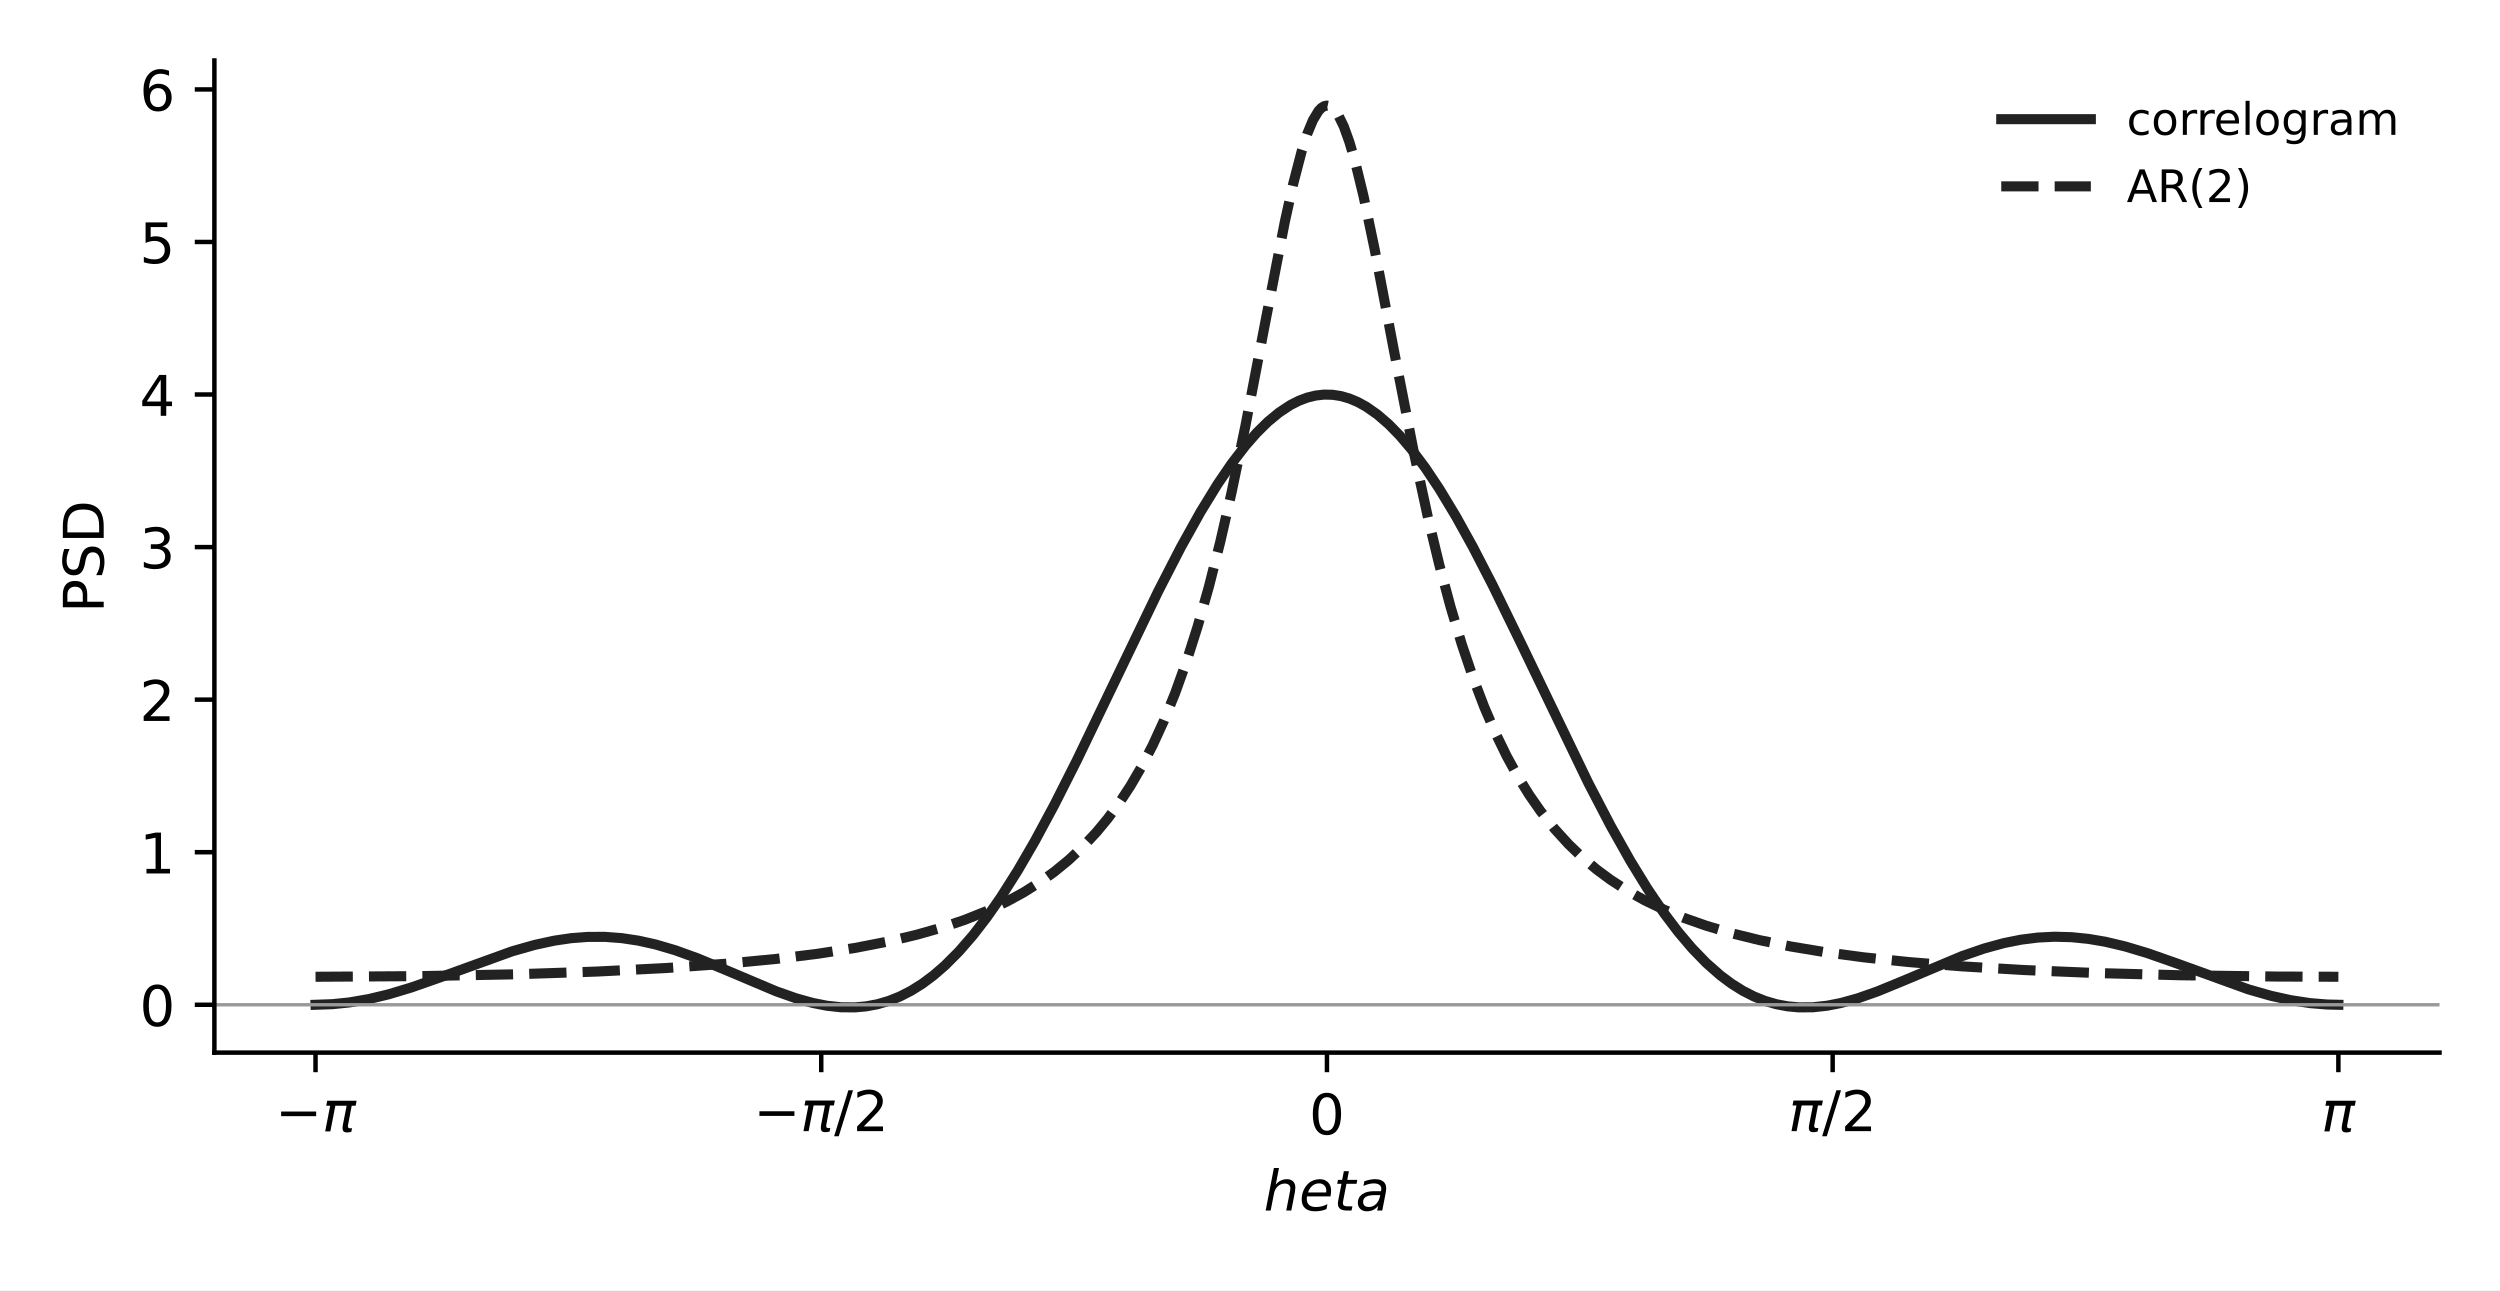
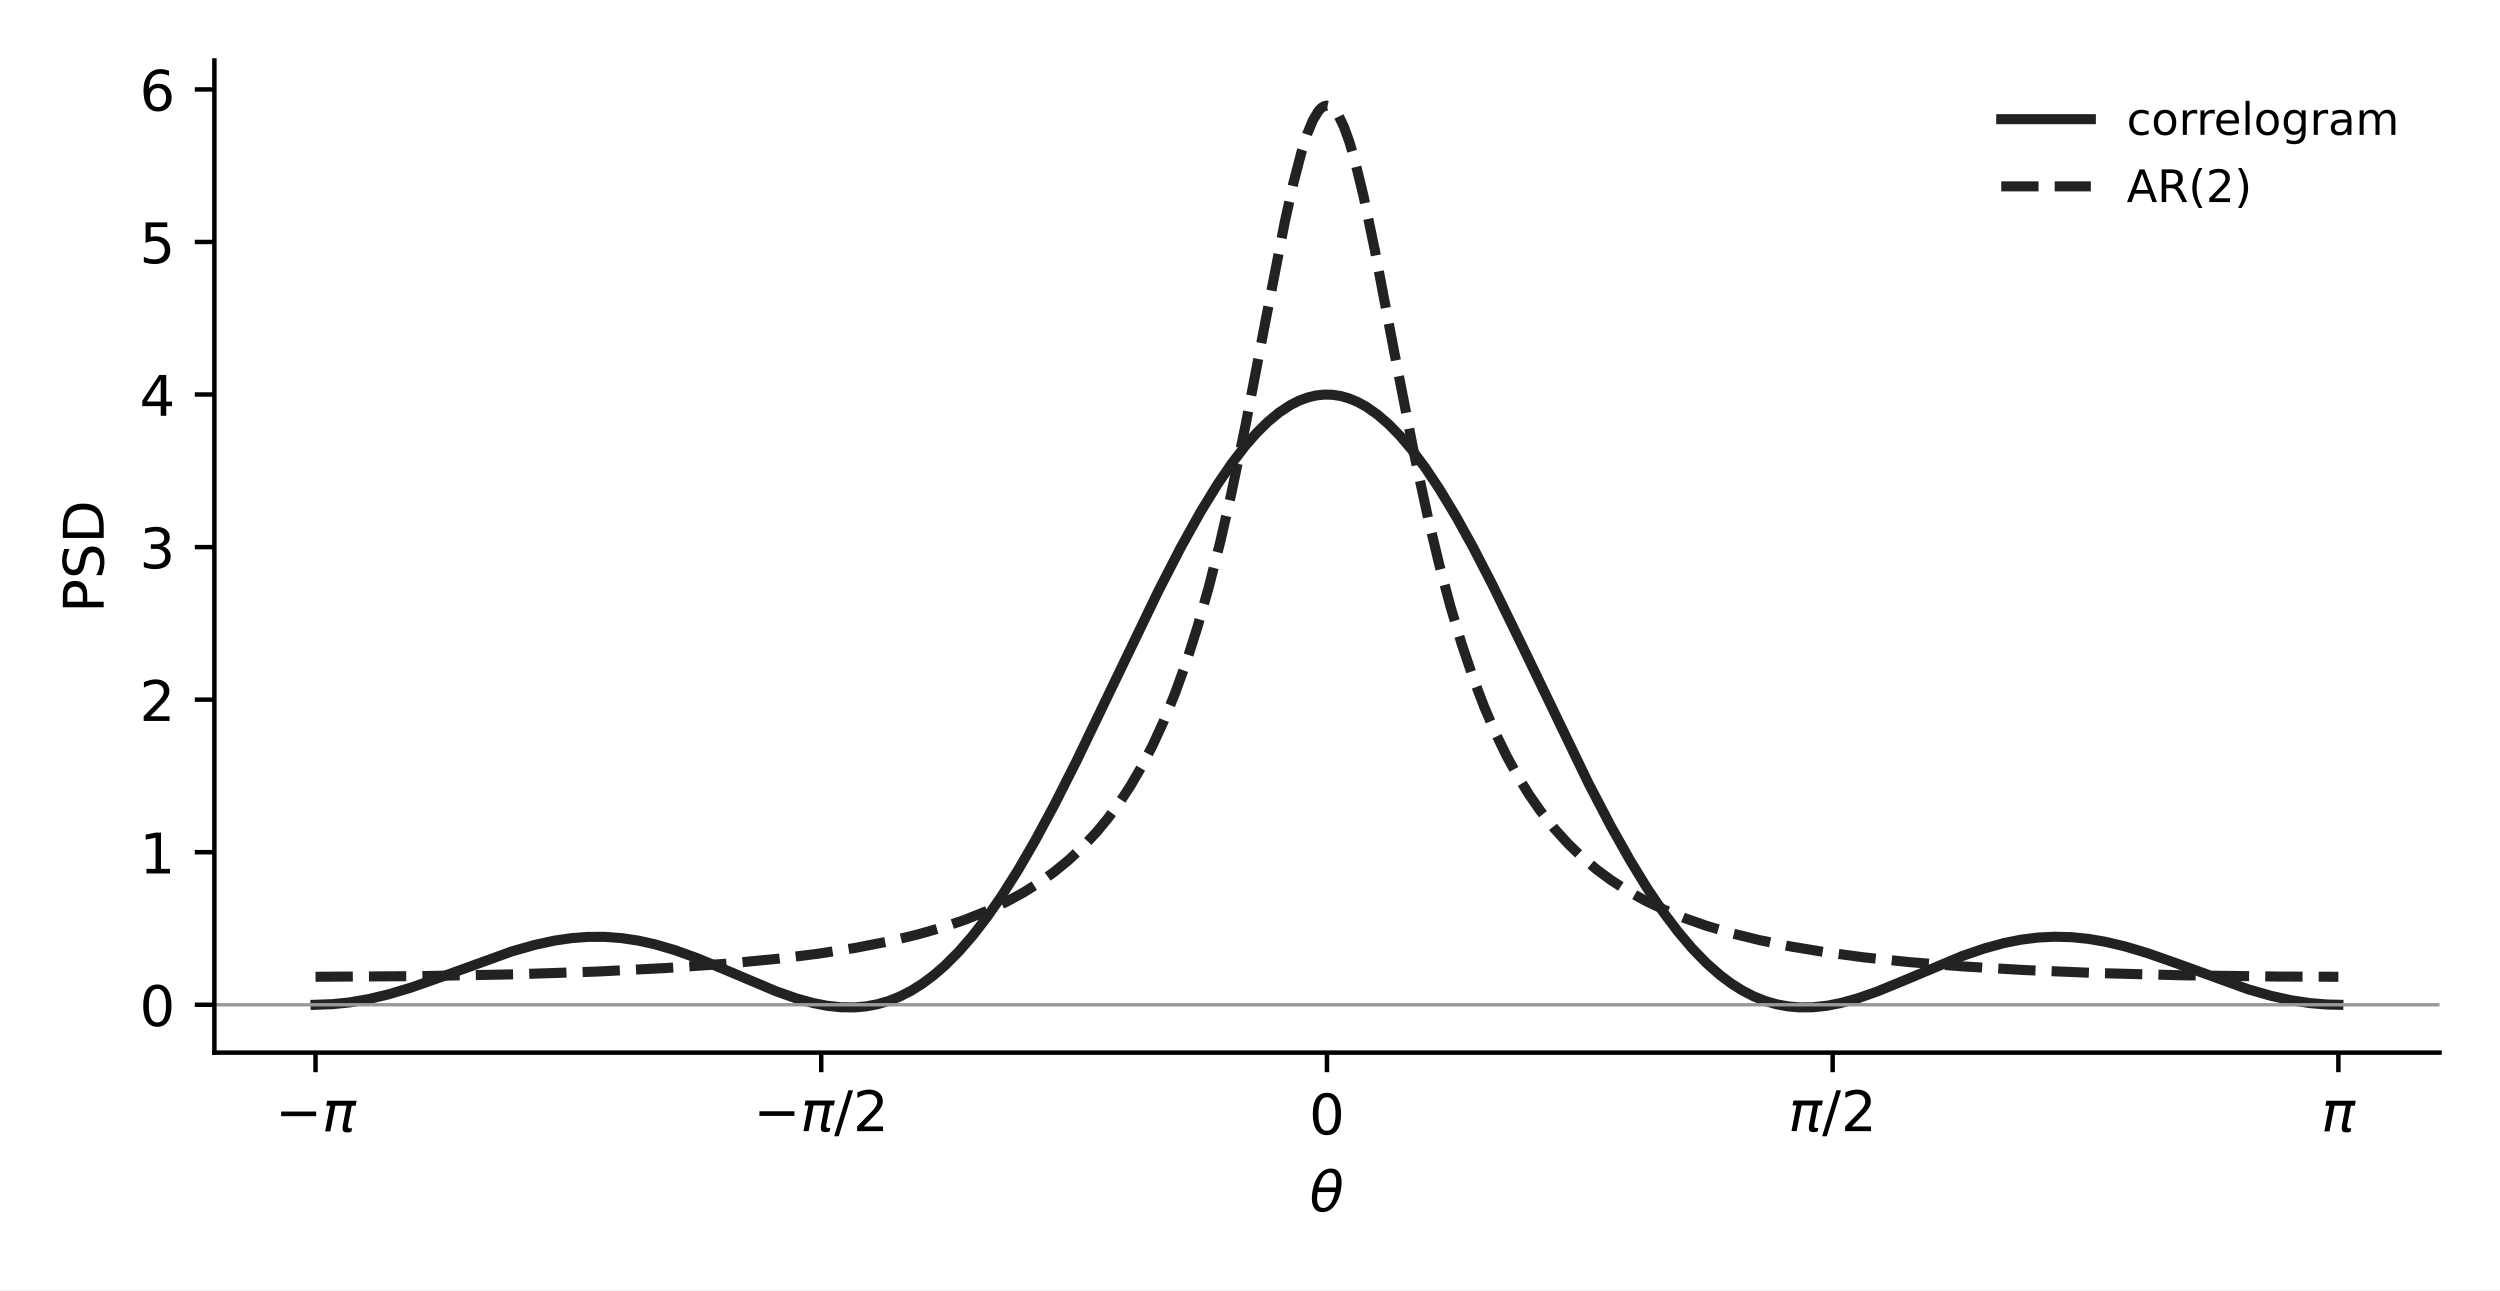
<svg xmlns="http://www.w3.org/2000/svg" xmlns:xlink="http://www.w3.org/1999/xlink" width="446.4pt" height="230.4pt" viewBox="0 0 446.4 230.4" version="1.1">
  <defs>
    <style type="text/css">*{stroke-linejoin: round; stroke-linecap: butt}</style>
  </defs>
  <g id="figure_1">
    <g id="patch_1">
      <path d="M 0 230.4  L 446.4 230.4  L 446.4 0  L 0 0  z " style="fill: #ffffff" />
    </g>
    <g id="axes_1">
      <g id="patch_2">
        <path d="M 38.28 187.955  L 435.6 187.955  L 435.6 10.8  L 38.28 10.8  z " style="fill: #ffffff" />
      </g>
      <g id="matplotlib.axis_1">
        <g id="xtick_1">
          <g id="line2d_1">
            <defs>
-               <path id="me8ebcfcb41" d="M 0 0  L 0 3.5  " style="stroke: #000000; stroke-width: 0.8" />
+               <path id="m922a046cd0" d="M 0 0  L 0 3.5  " style="stroke: #000000; stroke-width: 0.8" />
            </defs>
            <g>
-               <use xlink:href="#me8ebcfcb41" x="56.34" y="187.955" style="stroke: #000000; stroke-width: 0.8" />
+               <use xlink:href="#m922a046cd0" x="56.34" y="187.955" style="stroke: #000000; stroke-width: 0.8" />
            </g>
          </g>
          <g id="text_1">
            <g transform="translate(49.14 202.553)">
              <text>
                <tspan x="0" y="-0.531" style="font-size: 10px; font-family: 'DejaVu Sans'">−</tspan>
                <tspan x="8.379" y="-0.531" style="font-style: oblique; font-size: 10px; font-family: 'DejaVu Sans'">π</tspan>
              </text>
            </g>
          </g>
        </g>
        <g id="xtick_2">
          <g id="line2d_2">
            <g>
-               <use xlink:href="#me8ebcfcb41" x="146.64" y="187.955" style="stroke: #000000; stroke-width: 0.8" />
+               <use xlink:href="#m922a046cd0" x="146.64" y="187.955" style="stroke: #000000; stroke-width: 0.8" />
            </g>
          </g>
          <g id="text_2">
            <g transform="translate(134.54 202.553)">
              <text>
                <tspan x="0" y="-0.578" style="font-size: 10px; font-family: 'DejaVu Sans'">−</tspan>
                <tspan x="14.399" y="-0.578" style="font-size: 10px; font-family: 'DejaVu Sans'">/</tspan>
                <tspan x="17.769" y="-0.578" style="font-size: 10px; font-family: 'DejaVu Sans'">2</tspan>
                <tspan x="8.379" y="-0.578" style="font-style: oblique; font-size: 10px; font-family: 'DejaVu Sans'">π</tspan>
              </text>
            </g>
          </g>
        </g>
        <g id="xtick_3">
          <g id="line2d_3">
            <g>
-               <use xlink:href="#me8ebcfcb41" x="236.94" y="187.955" style="stroke: #000000; stroke-width: 0.8" />
+               <use xlink:href="#m922a046cd0" x="236.94" y="187.955" style="stroke: #000000; stroke-width: 0.8" />
            </g>
          </g>
          <g id="text_3">
            <text style="font-size: 10px; font-family: 'DejaVu Sans', 'Bitstream Vera Sans', 'Computer Modern Sans Serif', 'Lucida Grande', 'Verdana', 'Geneva', 'Lucid', 'Arial', 'Helvetica', 'Avant Garde', sans-serif; text-anchor: middle" x="236.94" y="202.553" transform="rotate(-0 236.94 202.553)">0</text>
          </g>
        </g>
        <g id="xtick_4">
          <g id="line2d_4">
            <g>
-               <use xlink:href="#me8ebcfcb41" x="327.24" y="187.955" style="stroke: #000000; stroke-width: 0.8" />
+               <use xlink:href="#m922a046cd0" x="327.24" y="187.955" style="stroke: #000000; stroke-width: 0.8" />
            </g>
          </g>
          <g id="text_4">
            <g transform="translate(319.34 202.553)">
              <text>
                <tspan x="0" y="-0.578" style="font-style: oblique; font-size: 10px; font-family: 'DejaVu Sans'">π</tspan>
                <tspan x="6.021" y="-0.578" style="font-size: 10px; font-family: 'DejaVu Sans'">/</tspan>
                <tspan x="9.39" y="-0.578" style="font-size: 10px; font-family: 'DejaVu Sans'">2</tspan>
              </text>
            </g>
          </g>
        </g>
        <g id="xtick_5">
          <g id="line2d_5">
            <g>
-               <use xlink:href="#me8ebcfcb41" x="417.54" y="187.955" style="stroke: #000000; stroke-width: 0.8" />
+               <use xlink:href="#m922a046cd0" x="417.54" y="187.955" style="stroke: #000000; stroke-width: 0.8" />
            </g>
          </g>
          <g id="text_5">
            <g transform="translate(414.49 202.553)">
              <text>
                <tspan x="0" y="-0.531" style="font-style: oblique; font-size: 10px; font-family: 'DejaVu Sans'">π</tspan>
              </text>
            </g>
          </g>
        </g>
        <g id="text_6">
-           <g transform="translate(225.64 216.5553)">
+           <g transform="translate(233.84 216.6553)">
            <text>
-               <tspan x="0" y="-0.406" style="font-style: oblique; font-size: 10px; font-family: 'DejaVu Sans'">h</tspan>
-               <tspan x="6.338" y="-0.406" style="font-style: oblique; font-size: 10px; font-family: 'DejaVu Sans'">e</tspan>
-               <tspan x="12.49" y="-0.406" style="font-style: oblique; font-size: 10px; font-family: 'DejaVu Sans'">t</tspan>
-               <tspan x="16.411" y="-0.406" style="font-style: oblique; font-size: 10px; font-family: 'DejaVu Sans'">a</tspan>
+               <tspan x="0" y="-0.328" style="font-style: oblique; font-size: 10px; font-family: 'DejaVu Sans'">θ</tspan>
            </text>
          </g>
        </g>
      </g>
      <g id="matplotlib.axis_2">
        <g id="ytick_1">
          <g id="line2d_6">
            <defs>
-               <path id="m8185d2ce81" d="M 0 0  L -3.5 0  " style="stroke: #000000; stroke-width: 0.8" />
+               <path id="m4fd50586c4" d="M 0 0  L -3.5 0  " style="stroke: #000000; stroke-width: 0.8" />
            </defs>
            <g>
-               <use xlink:href="#m8185d2ce81" x="38.28" y="179.41" style="stroke: #000000; stroke-width: 0.8" />
+               <use xlink:href="#m4fd50586c4" x="38.28" y="179.41" style="stroke: #000000; stroke-width: 0.8" />
            </g>
          </g>
          <g id="text_7">
            <text style="font-size: 10px; font-family: 'DejaVu Sans', 'Bitstream Vera Sans', 'Computer Modern Sans Serif', 'Lucida Grande', 'Verdana', 'Geneva', 'Lucid', 'Arial', 'Helvetica', 'Avant Garde', sans-serif; text-anchor: end" x="31.28" y="183.209" transform="rotate(-0 31.28 183.2091)">0</text>
          </g>
        </g>
        <g id="ytick_2">
          <g id="line2d_7">
            <g>
-               <use xlink:href="#m8185d2ce81" x="38.28" y="152.169" style="stroke: #000000; stroke-width: 0.8" />
+               <use xlink:href="#m4fd50586c4" x="38.28" y="152.169" style="stroke: #000000; stroke-width: 0.8" />
            </g>
          </g>
          <g id="text_8">
            <text style="font-size: 10px; font-family: 'DejaVu Sans', 'Bitstream Vera Sans', 'Computer Modern Sans Serif', 'Lucida Grande', 'Verdana', 'Geneva', 'Lucid', 'Arial', 'Helvetica', 'Avant Garde', sans-serif; text-anchor: end" x="31.28" y="155.968" transform="rotate(-0 31.28 155.9682)">1</text>
          </g>
        </g>
        <g id="ytick_3">
          <g id="line2d_8">
            <g>
-               <use xlink:href="#m8185d2ce81" x="38.28" y="124.928" style="stroke: #000000; stroke-width: 0.8" />
+               <use xlink:href="#m4fd50586c4" x="38.28" y="124.928" style="stroke: #000000; stroke-width: 0.8" />
            </g>
          </g>
          <g id="text_9">
            <text style="font-size: 10px; font-family: 'DejaVu Sans', 'Bitstream Vera Sans', 'Computer Modern Sans Serif', 'Lucida Grande', 'Verdana', 'Geneva', 'Lucid', 'Arial', 'Helvetica', 'Avant Garde', sans-serif; text-anchor: end" x="31.28" y="128.727" transform="rotate(-0 31.28 128.7273)">2</text>
          </g>
        </g>
        <g id="ytick_4">
          <g id="line2d_9">
            <g>
-               <use xlink:href="#m8185d2ce81" x="38.28" y="97.688" style="stroke: #000000; stroke-width: 0.8" />
+               <use xlink:href="#m4fd50586c4" x="38.28" y="97.688" style="stroke: #000000; stroke-width: 0.8" />
            </g>
          </g>
          <g id="text_10">
            <text style="font-size: 10px; font-family: 'DejaVu Sans', 'Bitstream Vera Sans', 'Computer Modern Sans Serif', 'Lucida Grande', 'Verdana', 'Geneva', 'Lucid', 'Arial', 'Helvetica', 'Avant Garde', sans-serif; text-anchor: end" x="31.28" y="101.486" transform="rotate(-0 31.28 101.4864)">3</text>
          </g>
        </g>
        <g id="ytick_5">
          <g id="line2d_10">
            <g>
-               <use xlink:href="#m8185d2ce81" x="38.28" y="70.447" style="stroke: #000000; stroke-width: 0.8" />
+               <use xlink:href="#m4fd50586c4" x="38.28" y="70.447" style="stroke: #000000; stroke-width: 0.8" />
            </g>
          </g>
          <g id="text_11">
            <text style="font-size: 10px; font-family: 'DejaVu Sans', 'Bitstream Vera Sans', 'Computer Modern Sans Serif', 'Lucida Grande', 'Verdana', 'Geneva', 'Lucid', 'Arial', 'Helvetica', 'Avant Garde', sans-serif; text-anchor: end" x="31.28" y="74.245" transform="rotate(-0 31.28 74.24548)">4</text>
          </g>
        </g>
        <g id="ytick_6">
          <g id="line2d_11">
            <g>
-               <use xlink:href="#m8185d2ce81" x="38.28" y="43.206" style="stroke: #000000; stroke-width: 0.8" />
+               <use xlink:href="#m4fd50586c4" x="38.28" y="43.206" style="stroke: #000000; stroke-width: 0.8" />
            </g>
          </g>
          <g id="text_12">
            <text style="font-size: 10px; font-family: 'DejaVu Sans', 'Bitstream Vera Sans', 'Computer Modern Sans Serif', 'Lucida Grande', 'Verdana', 'Geneva', 'Lucid', 'Arial', 'Helvetica', 'Avant Garde', sans-serif; text-anchor: end" x="31.28" y="47.005" transform="rotate(-0 31.28 47.00458)">5</text>
          </g>
        </g>
        <g id="ytick_7">
          <g id="line2d_12">
            <g>
-               <use xlink:href="#m8185d2ce81" x="38.28" y="15.965" style="stroke: #000000; stroke-width: 0.8" />
+               <use xlink:href="#m4fd50586c4" x="38.28" y="15.965" style="stroke: #000000; stroke-width: 0.8" />
            </g>
          </g>
          <g id="text_13">
            <text style="font-size: 10px; font-family: 'DejaVu Sans', 'Bitstream Vera Sans', 'Computer Modern Sans Serif', 'Lucida Grande', 'Verdana', 'Geneva', 'Lucid', 'Arial', 'Helvetica', 'Avant Garde', sans-serif; text-anchor: end" x="31.28" y="19.764" transform="rotate(-0 31.28 19.76368)">6</text>
          </g>
        </g>
        <g id="text_14">
          <text style="font-size: 10px; font-family: 'DejaVu Sans', 'Bitstream Vera Sans', 'Computer Modern Sans Serif', 'Lucida Grande', 'Verdana', 'Geneva', 'Lucid', 'Arial', 'Helvetica', 'Avant Garde', sans-serif; text-anchor: middle" x="18.515" y="99.378" transform="rotate(-90 18.51516 99.37766)">PSD</text>
        </g>
      </g>
      <g id="line2d_13">
-         <path d="M 56.34 179.41  L 59.35 179.306  L 62.36 178.997  L 65.872 178.391  L 69.383 177.547  L 73.397 176.342  L 78.413 174.582  L 91.457 169.862  L 95.47 168.724  L 98.982 167.963  L 101.992 167.52  L 105.002 167.29  L 108.012 167.286  L 111.022 167.513  L 114.032 167.968  L 117.042 168.64  L 120.553 169.671  L 124.567 171.12  L 129.583 173.201  L 138.613 177.015  L 142.125 178.252  L 145.135 179.089  L 147.643 179.583  L 150.152 179.858  L 152.66 179.879  L 154.667 179.695  L 156.673 179.317  L 158.68 178.733  L 160.687 177.932  L 162.693 176.905  L 164.7 175.646  L 166.707 174.148  L 168.713 172.41  L 171.222 169.897  L 173.73 167.011  L 176.238 163.759  L 178.747 160.156  L 181.757 155.399  L 184.767 150.211  L 188.278 143.689  L 192.292 135.743  L 198.312 123.231  L 206.84 105.521  L 210.853 97.722  L 214.365 91.418  L 217.375 86.509  L 219.883 82.829  L 222.392 79.566  L 224.398 77.28  L 226.405 75.303  L 228.412 73.648  L 230.418 72.327  L 231.923 71.563  L 233.428 70.995  L 234.933 70.626  L 236.438 70.458  L 237.943 70.491  L 239.448 70.726  L 240.953 71.162  L 242.458 71.796  L 243.963 72.626  L 245.97 74.031  L 247.977 75.768  L 249.983 77.823  L 251.99 80.183  L 254.498 83.533  L 257.007 87.292  L 260.017 92.283  L 263.027 97.722  L 266.538 104.518  L 271.555 114.793  L 283.595 139.772  L 287.608 147.473  L 291.12 153.715  L 294.13 158.621  L 297.14 163.066  L 299.648 166.389  L 302.157 169.35  L 304.665 171.937  L 307.173 174.148  L 309.18 175.646  L 311.187 176.905  L 313.193 177.932  L 315.2 178.733  L 317.207 179.317  L 319.213 179.695  L 321.22 179.879  L 323.728 179.858  L 326.237 179.583  L 328.745 179.089  L 331.755 178.252  L 335.267 177.015  L 339.782 175.162  L 350.317 170.735  L 354.33 169.352  L 357.842 168.393  L 360.852 167.792  L 363.862 167.412  L 366.872 167.262  L 369.882 167.342  L 372.892 167.645  L 375.902 168.155  L 379.413 168.984  L 383.427 170.184  L 388.443 171.945  L 401.487 176.664  L 405.5 177.81  L 409.012 178.589  L 412.523 179.122  L 415.533 179.364  L 417.54 179.41  L 417.54 179.41  " clip-path="url(#p3aace2eaca)" style="fill: none; stroke: #222222; stroke-width: 1.8; stroke-linecap: square" />
+         <path d="M 56.34 179.41  L 59.35 179.306  L 62.36 178.997  L 65.872 178.391  L 69.383 177.547  L 73.397 176.342  L 78.413 174.582  L 91.457 169.862  L 95.47 168.724  L 98.982 167.963  L 101.992 167.52  L 105.002 167.29  L 108.012 167.286  L 111.022 167.513  L 114.032 167.968  L 117.042 168.64  L 120.553 169.671  L 124.567 171.12  L 129.583 173.201  L 138.613 177.015  L 142.125 178.252  L 145.135 179.089  L 147.643 179.583  L 150.152 179.858  L 152.66 179.879  L 154.667 179.695  L 156.673 179.317  L 158.68 178.733  L 160.687 177.932  L 162.693 176.905  L 164.7 175.646  L 166.707 174.148  L 168.713 172.41  L 171.222 169.897  L 173.73 167.011  L 176.238 163.759  L 178.747 160.156  L 181.757 155.399  L 184.767 150.211  L 188.278 143.689  L 192.292 135.743  L 198.312 123.231  L 206.84 105.521  L 210.853 97.722  L 214.365 91.418  L 217.375 86.509  L 219.883 82.829  L 222.392 79.566  L 224.398 77.28  L 226.405 75.303  L 228.412 73.648  L 230.418 72.327  L 231.923 71.563  L 233.428 70.995  L 234.933 70.626  L 236.438 70.458  L 237.943 70.491  L 239.448 70.726  L 240.953 71.162  L 242.458 71.796  L 243.963 72.626  L 245.97 74.031  L 247.977 75.768  L 249.983 77.823  L 251.99 80.183  L 254.498 83.533  L 257.007 87.292  L 260.017 92.283  L 263.027 97.722  L 266.538 104.518  L 271.555 114.793  L 283.595 139.772  L 287.608 147.473  L 291.12 153.715  L 294.13 158.621  L 297.14 163.066  L 299.648 166.389  L 302.157 169.35  L 304.665 171.937  L 307.173 174.148  L 309.18 175.646  L 311.187 176.905  L 313.193 177.932  L 315.2 178.733  L 317.207 179.317  L 319.213 179.695  L 321.22 179.879  L 323.728 179.858  L 326.237 179.583  L 328.745 179.089  L 331.755 178.252  L 335.267 177.015  L 339.782 175.162  L 350.317 170.735  L 354.33 169.352  L 357.842 168.393  L 360.852 167.792  L 363.862 167.412  L 366.872 167.262  L 369.882 167.342  L 372.892 167.645  L 375.902 168.155  L 379.413 168.984  L 383.427 170.184  L 388.443 171.945  L 401.487 176.664  L 405.5 177.81  L 409.012 178.589  L 412.523 179.122  L 415.533 179.364  L 417.54 179.41  L 417.54 179.41  " clip-path="url(#p2af55a93bd)" style="fill: none; stroke: #222222; stroke-width: 1.8; stroke-linecap: square" />
      </g>
      <g id="line2d_14">
-         <path d="M 56.34 174.411  L 74.902 174.298  L 91.958 173.973  L 106.507 173.484  L 119.048 172.845  L 129.583 172.091  L 138.613 171.224  L 146.138 170.288  L 152.66 169.267  L 158.68 168.096  L 163.697 166.904  L 168.212 165.617  L 172.225 164.261  L 176.238 162.657  L 179.75 161.002  L 182.76 159.357  L 185.77 157.46  L 188.278 155.65  L 190.787 153.595  L 193.295 151.253  L 195.803 148.572  L 197.81 146.142  L 199.817 143.42  L 201.823 140.363  L 203.83 136.922  L 205.837 133.042  L 207.843 128.661  L 209.85 123.71  L 211.857 118.119  L 213.863 111.812  L 215.87 104.724  L 217.877 96.806  L 219.883 88.044  L 222.392 75.984  L 225.903 57.669  L 229.415 39.618  L 230.92 32.8  L 232.425 27.012  L 233.428 23.891  L 234.432 21.464  L 235.435 19.803  L 235.937 19.276  L 236.438 18.959  L 236.94 18.853  L 237.442 18.959  L 237.943 19.276  L 238.445 19.803  L 238.947 20.534  L 239.95 22.586  L 240.953 25.37  L 241.957 28.806  L 243.462 34.975  L 245.468 44.567  L 248.98 62.994  L 252.492 80.943  L 255 92.529  L 257.007 100.871  L 259.013 108.37  L 261.02 115.059  L 263.027 120.999  L 265.033 126.261  L 267.04 130.918  L 269.047 135.04  L 271.053 138.694  L 273.06 141.936  L 275.067 144.82  L 277.575 147.99  L 280.083 150.745  L 282.592 153.151  L 285.1 155.26  L 287.608 157.116  L 290.618 159.059  L 293.628 160.744  L 297.14 162.436  L 300.652 163.886  L 304.665 165.299  L 309.18 166.637  L 314.197 167.875  L 319.715 168.997  L 325.735 169.997  L 332.758 170.936  L 340.785 171.782  L 350.317 172.55  L 361.353 173.207  L 374.397 173.748  L 389.447 174.145  L 406.503 174.371  L 417.54 174.411  L 417.54 174.411  " clip-path="url(#p3aace2eaca)" style="fill: none; stroke-dasharray: 6.66,2.88; stroke-dashoffset: 0; stroke: #222222; stroke-width: 1.8" />
+         <path d="M 56.34 174.411  L 74.902 174.298  L 91.958 173.973  L 106.507 173.484  L 119.048 172.845  L 129.583 172.091  L 138.613 171.224  L 146.138 170.288  L 152.66 169.267  L 158.68 168.096  L 163.697 166.904  L 168.212 165.617  L 172.225 164.261  L 176.238 162.657  L 179.75 161.002  L 182.76 159.357  L 185.77 157.46  L 188.278 155.65  L 190.787 153.595  L 193.295 151.253  L 195.803 148.572  L 197.81 146.142  L 199.817 143.42  L 201.823 140.363  L 203.83 136.922  L 205.837 133.042  L 207.843 128.661  L 209.85 123.71  L 211.857 118.119  L 213.863 111.812  L 215.87 104.724  L 217.877 96.806  L 219.883 88.044  L 222.392 75.984  L 225.903 57.669  L 229.415 39.618  L 230.92 32.8  L 232.425 27.012  L 233.428 23.891  L 234.432 21.464  L 235.435 19.803  L 235.937 19.276  L 236.438 18.959  L 236.94 18.853  L 237.442 18.959  L 237.943 19.276  L 238.445 19.803  L 238.947 20.534  L 239.95 22.586  L 240.953 25.37  L 241.957 28.806  L 243.462 34.975  L 245.468 44.567  L 248.98 62.994  L 252.492 80.943  L 255 92.529  L 257.007 100.871  L 259.013 108.37  L 261.02 115.059  L 263.027 120.999  L 265.033 126.261  L 267.04 130.918  L 269.047 135.04  L 271.053 138.694  L 273.06 141.936  L 275.067 144.82  L 277.575 147.99  L 280.083 150.745  L 282.592 153.151  L 285.1 155.26  L 287.608 157.116  L 290.618 159.059  L 293.628 160.744  L 297.14 162.436  L 300.652 163.886  L 304.665 165.299  L 309.18 166.637  L 314.197 167.875  L 319.715 168.997  L 325.735 169.997  L 332.758 170.936  L 340.785 171.782  L 350.317 172.55  L 361.353 173.207  L 374.397 173.748  L 389.447 174.145  L 406.503 174.371  L 417.54 174.411  L 417.54 174.411  " clip-path="url(#p2af55a93bd)" style="fill: none; stroke-dasharray: 6.66,2.88; stroke-dashoffset: 0; stroke: #222222; stroke-width: 1.8" />
      </g>
      <g id="line2d_15">
-         <path d="M 38.28 179.41  L 435.6 179.41  " clip-path="url(#p3aace2eaca)" style="fill: none; stroke: #999999; stroke-width: 0.6; stroke-linecap: square" />
+         <path d="M 38.28 179.41  L 435.6 179.41  " clip-path="url(#p2af55a93bd)" style="fill: none; stroke: #999999; stroke-width: 0.6; stroke-linecap: square" />
      </g>
      <g id="patch_3">
        <path d="M 38.28 187.955  L 38.28 10.8  " style="fill: none; stroke: #000000; stroke-width: 0.8; stroke-linejoin: miter; stroke-linecap: square" />
      </g>
      <g id="patch_4">
        <path d="M 38.28 187.955  L 435.6 187.955  " style="fill: none; stroke: #000000; stroke-width: 0.8; stroke-linejoin: miter; stroke-linecap: square" />
      </g>
      <g id="legend_1">
        <g id="line2d_16">
          <path d="M 357.342 21.279  L 365.342 21.279  L 373.342 21.279  " style="fill: none; stroke: #222222; stroke-width: 1.8; stroke-linecap: square" />
        </g>
        <g id="text_15">
          <text style="font-size: 8px; font-family: 'DejaVu Sans', 'Bitstream Vera Sans', 'Computer Modern Sans Serif', 'Lucida Grande', 'Verdana', 'Geneva', 'Lucid', 'Arial', 'Helvetica', 'Avant Garde', sans-serif; text-anchor: start" x="379.743" y="24.079" transform="rotate(-0 379.7425 24.07875)">correlogram</text>
        </g>
        <g id="line2d_17">
          <path d="M 357.342 33.279  L 365.342 33.279  L 373.342 33.279  " style="fill: none; stroke-dasharray: 6.66,2.88; stroke-dashoffset: 0; stroke: #222222; stroke-width: 1.8" />
        </g>
        <g id="text_16">
          <text style="font-size: 8px; font-family: 'DejaVu Sans', 'Bitstream Vera Sans', 'Computer Modern Sans Serif', 'Lucida Grande', 'Verdana', 'Geneva', 'Lucid', 'Arial', 'Helvetica', 'Avant Garde', sans-serif; text-anchor: start" x="379.743" y="36.079" transform="rotate(-0 379.7425 36.07937)">AR(2)</text>
        </g>
      </g>
    </g>
  </g>
  <defs>
-     <clipPath id="p3aace2eaca">
+     <clipPath id="p2af55a93bd">
      <rect x="38.28" y="10.8" width="397.32" height="177.155" />
    </clipPath>
  </defs>
</svg>
